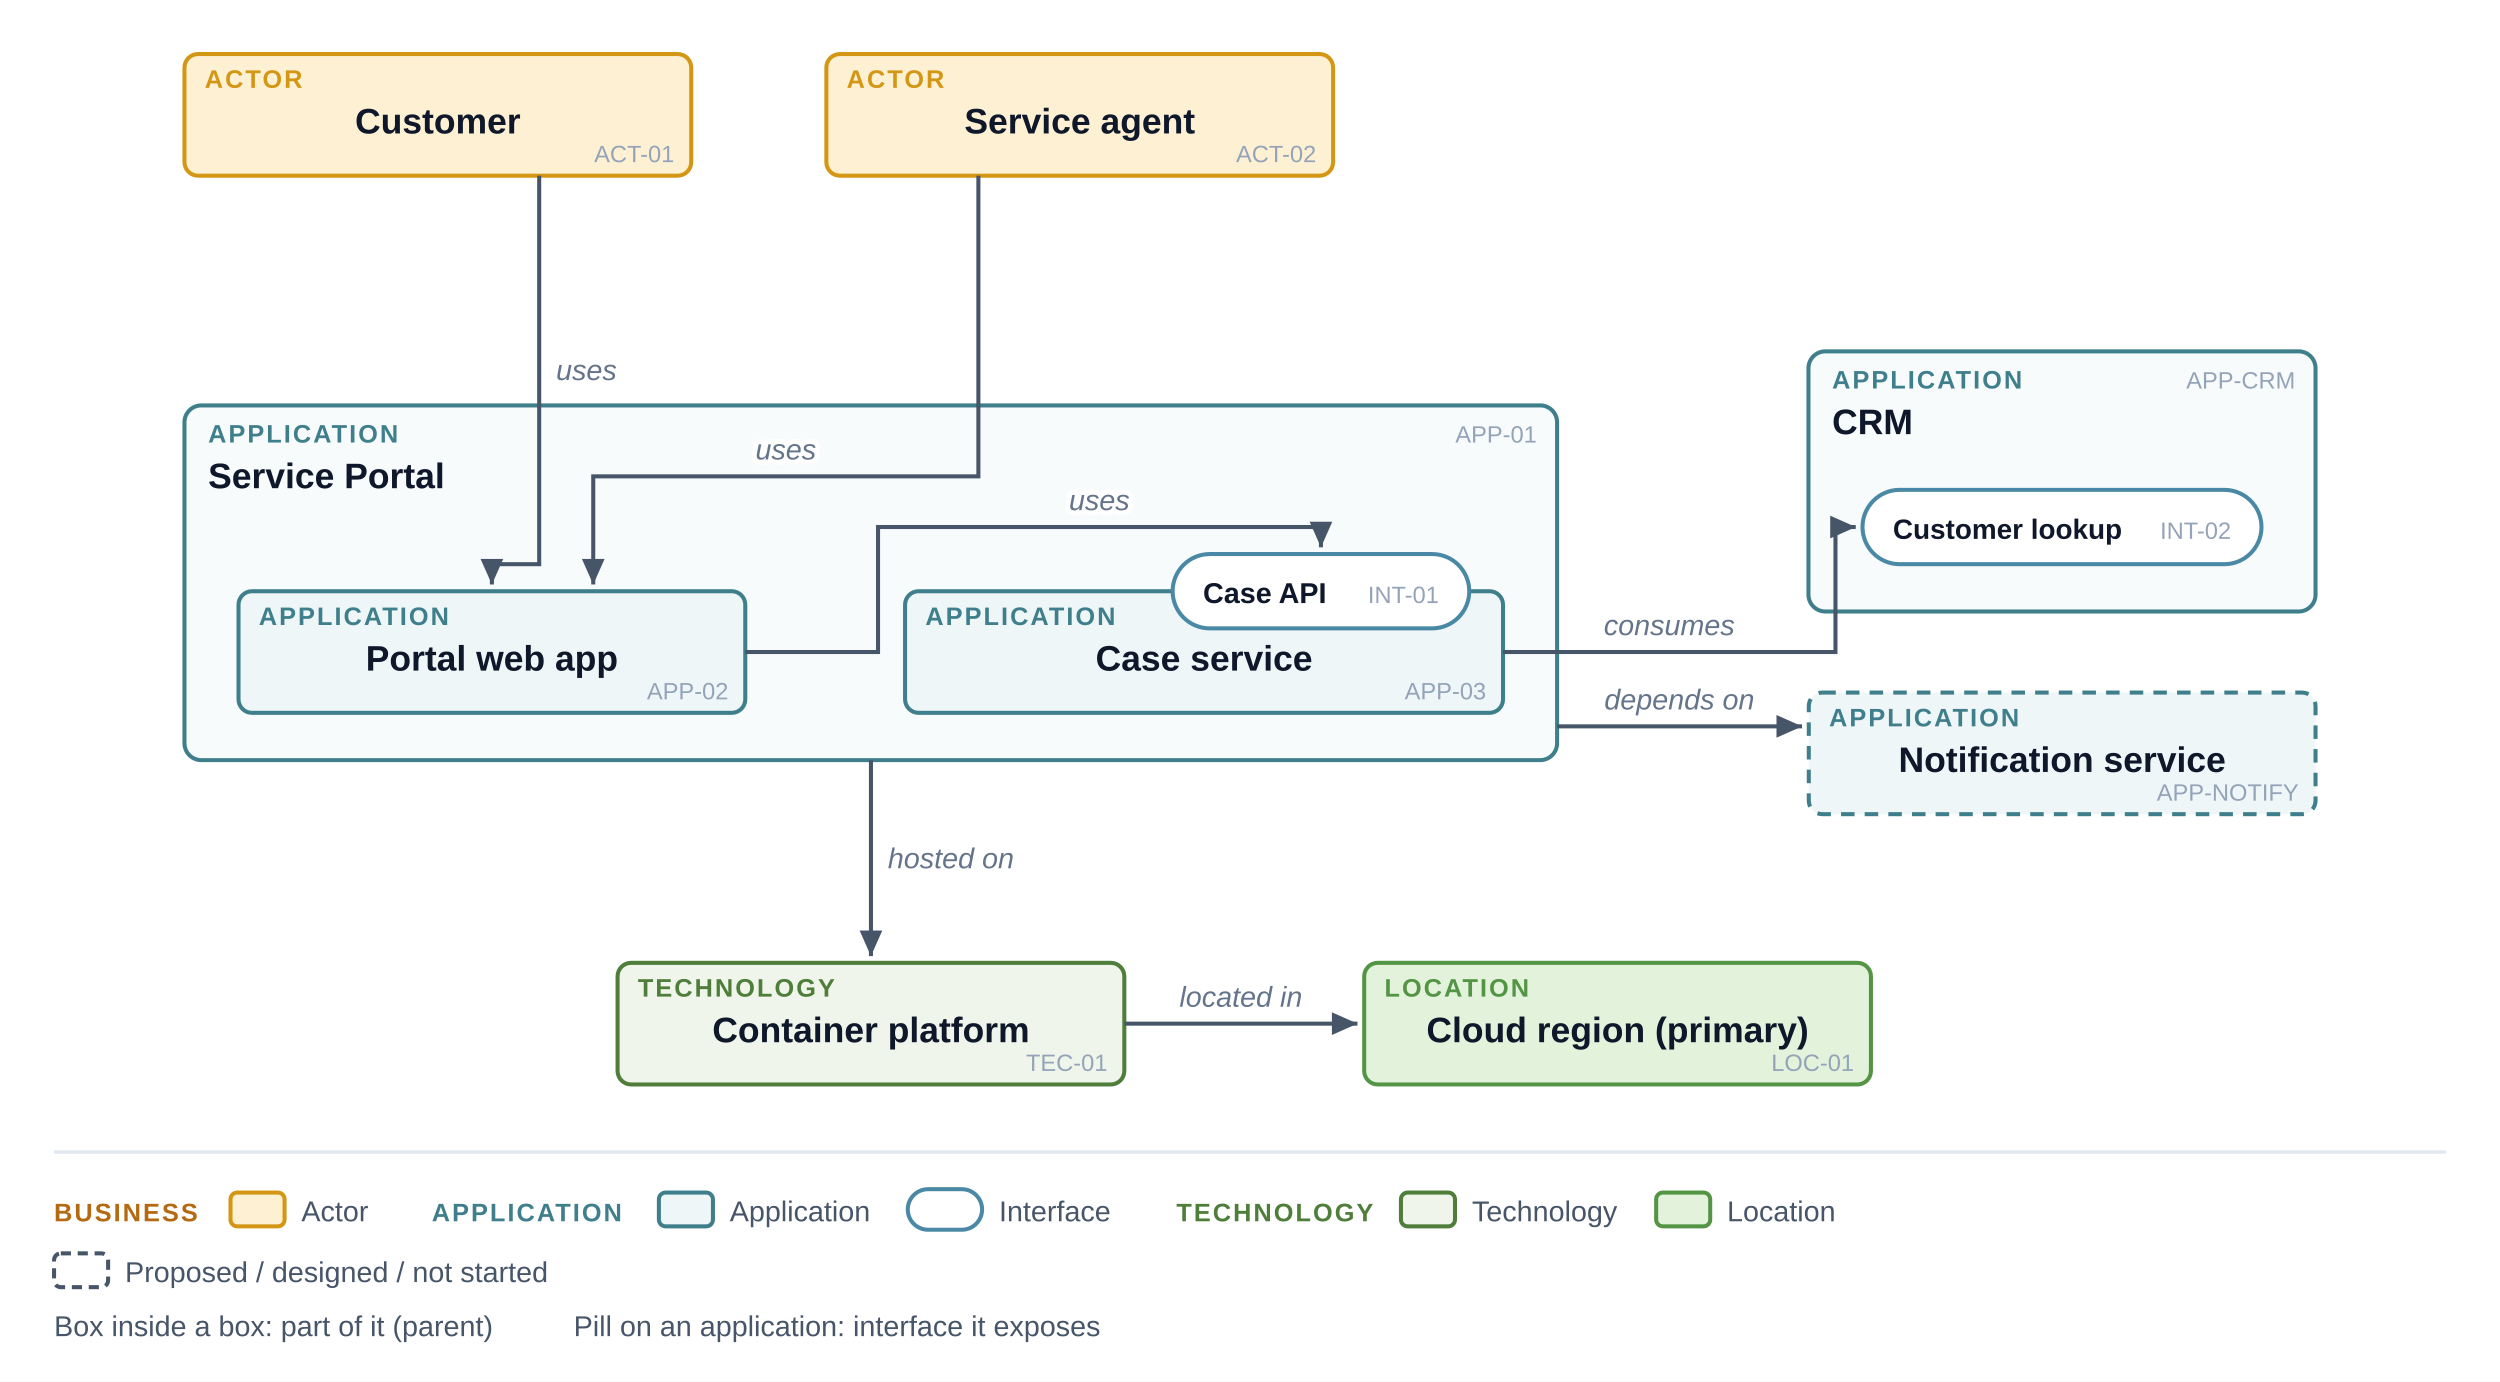
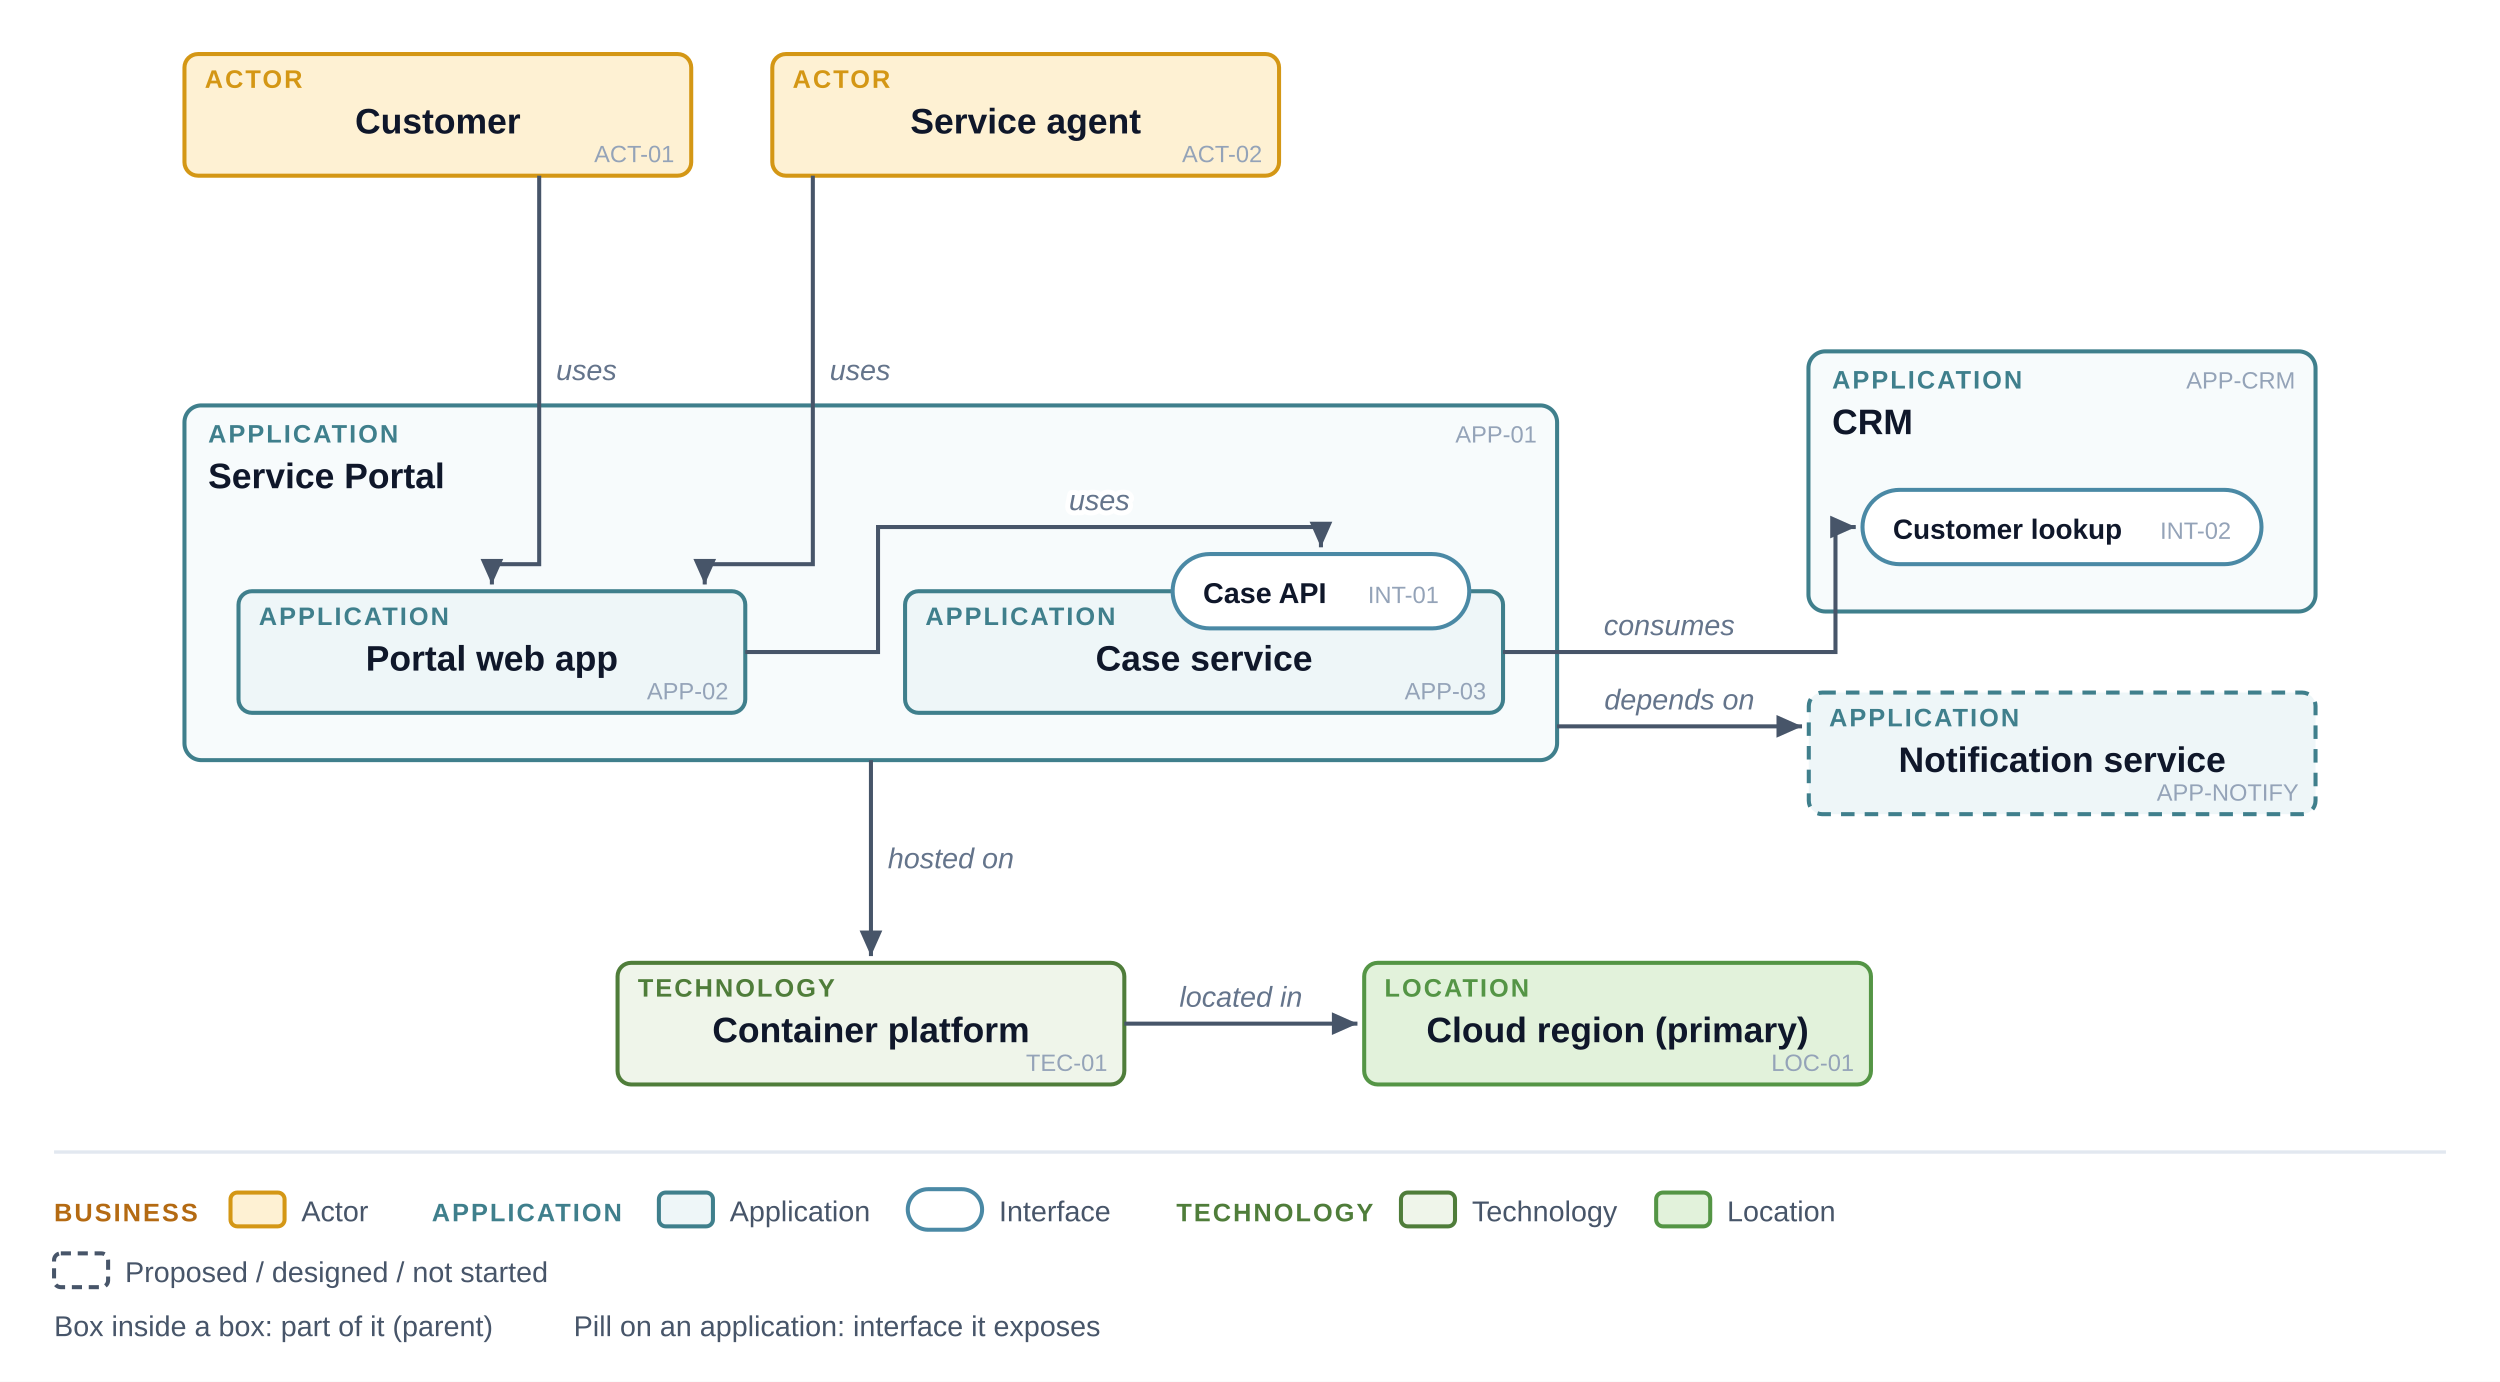
<svg xmlns="http://www.w3.org/2000/svg" viewBox="0 0 740 409" font-family="-apple-system, 'Helvetica Neue', Arial, sans-serif">
  <rect x="0" y="0" width="740" height="409" fill="#ffffff" />
  <defs>
    <marker id="arr-acd" viewBox="0 0 10 10" refX="9" refY="5" markerWidth="7" markerHeight="7" orient="auto-start-reverse">
      <path d="M 0 1 L 9 5 L 0 9 z" fill="#475569" />
    </marker>
  </defs>
  <rect x="54.6" y="120.0" width="406.3" height="105.0" rx="5" fill="#eef6f8" fill-opacity="0.45" stroke="#3f7f8c" stroke-width="1.2" />
  <text x="61.6" y="131.0" font-size="7.5" fill="#3f7f8c" font-weight="700" letter-spacing="0.6">APPLICATION</text>
  <text x="454.9" y="131.0" font-size="7" fill="#94a3b8" text-anchor="end">APP-01</text>
  <text x="61.6" y="144.5" font-size="10.5" fill="#0f172a" font-weight="600">Service Portal</text>
  <rect x="535.3" y="104.0" width="150.1" height="77.0" rx="5" fill="#eef6f8" fill-opacity="0.45" stroke="#3f7f8c" stroke-width="1.2" />
  <text x="542.3" y="115.0" font-size="7.5" fill="#3f7f8c" font-weight="700" letter-spacing="0.6">APPLICATION</text>
  <text x="679.4" y="115.0" font-size="7" fill="#94a3b8" text-anchor="end">APP-CRM</text>
  <text x="542.3" y="128.5" font-size="10.5" fill="#0f172a" font-weight="600">CRM</text>
  <rect x="54.6" y="16.0" width="150.0" height="36.0" rx="4" fill="#fef1d3" stroke="#d49715" stroke-width="1.2" />
  <text x="60.6" y="26.0" font-size="7.5" fill="#d49715" font-weight="700" letter-spacing="0.6">ACTOR</text>
  <text x="129.6" y="39.5" font-size="10.5" fill="#0f172a" text-anchor="middle" font-weight="600">Customer</text>
  <text x="199.6" y="48.0" font-size="7" fill="#94a3b8" text-anchor="end">ACT-01</text>
-   <rect x="244.6" y="16.0" width="150.0" height="36.0" rx="4" fill="#fef1d3" stroke="#d49715" stroke-width="1.2" />
-   <text x="250.6" y="26.0" font-size="7.5" fill="#d49715" font-weight="700" letter-spacing="0.6">ACTOR</text>
-   <text x="319.6" y="39.5" font-size="10.5" fill="#0f172a" text-anchor="middle" font-weight="600">Service agent</text>
-   <text x="389.6" y="48.0" font-size="7" fill="#94a3b8" text-anchor="end">ACT-02</text>
+   <rect x="228.6" y="16.0" width="150.0" height="36.0" rx="4" fill="#fef1d3" stroke="#d49715" stroke-width="1.2" />
+   <text x="234.6" y="26.0" font-size="7.5" fill="#d49715" font-weight="700" letter-spacing="0.6">ACTOR</text>
+   <text x="303.6" y="39.5" font-size="10.5" fill="#0f172a" text-anchor="middle" font-weight="600">Service agent</text>
+   <text x="373.6" y="48.0" font-size="7" fill="#94a3b8" text-anchor="end">ACT-02</text>
  <rect x="70.6" y="175.0" width="150.0" height="36.0" rx="4" fill="#eef6f8" stroke="#3f7f8c" stroke-width="1.2" />
  <text x="76.6" y="185.0" font-size="7.5" fill="#3f7f8c" font-weight="700" letter-spacing="0.6">APPLICATION</text>
  <text x="145.6" y="198.5" font-size="10.5" fill="#0f172a" text-anchor="middle" font-weight="600">Portal web app</text>
  <text x="215.6" y="207.0" font-size="7" fill="#94a3b8" text-anchor="end">APP-02</text>
  <rect x="267.9" y="175.0" width="177.0" height="36.0" rx="4" fill="#eef6f8" stroke="#3f7f8c" stroke-width="1.2" />
  <text x="273.9" y="185.0" font-size="7.5" fill="#3f7f8c" font-weight="700" letter-spacing="0.6">APPLICATION</text>
  <text x="356.4" y="198.5" font-size="10.5" fill="#0f172a" text-anchor="middle" font-weight="600">Case service</text>
  <text x="439.9" y="207.0" font-size="7" fill="#94a3b8" text-anchor="end">APP-03</text>
  <rect x="551.3" y="145.0" width="118.1" height="22.0" rx="11" fill="#ffffff" stroke="#4a89a5" stroke-width="1.2" />
  <text x="560.3" y="159.5" font-size="8.25" fill="#0f172a" font-weight="600">Customer lookup</text>
  <text x="660.4" y="159.5" font-size="7" fill="#94a3b8" text-anchor="end">INT-02</text>
  <rect x="535.4" y="205.0" width="150.0" height="36.0" rx="4" fill="#eef6f8" stroke="#3f7f8c" stroke-width="1.2" stroke-dasharray="4 3" />
  <text x="541.4" y="215.0" font-size="7.5" fill="#3f7f8c" font-weight="700" letter-spacing="0.6">APPLICATION</text>
  <text x="610.4" y="228.5" font-size="10.5" fill="#0f172a" text-anchor="middle" font-weight="600">Notification service</text>
  <text x="680.4" y="237.0" font-size="7" fill="#94a3b8" text-anchor="end">APP-NOTIFY</text>
  <rect x="182.8" y="285.0" width="150.0" height="36.0" rx="4" fill="#eff5ea" stroke="#4f7d3a" stroke-width="1.2" />
  <text x="188.8" y="295.0" font-size="7.5" fill="#4f7d3a" font-weight="700" letter-spacing="0.6">TECHNOLOGY</text>
  <text x="257.8" y="308.5" font-size="10.5" fill="#0f172a" text-anchor="middle" font-weight="600">Container platform</text>
  <text x="327.8" y="317.0" font-size="7" fill="#94a3b8" text-anchor="end">TEC-01</text>
  <rect x="403.8" y="285.0" width="150.0" height="36.0" rx="4" fill="#e2f2db" stroke="#549545" stroke-width="1.2" />
  <text x="409.8" y="295.0" font-size="7.5" fill="#549545" font-weight="700" letter-spacing="0.6">LOCATION</text>
  <text x="478.8" y="308.5" font-size="10.5" fill="#0f172a" text-anchor="middle" font-weight="600">Cloud region (primary)</text>
  <text x="548.8" y="317.0" font-size="7" fill="#94a3b8" text-anchor="end">LOC-01</text>
  <rect x="347.1" y="164.0" width="87.8" height="22.0" rx="11" fill="#ffffff" stroke="#4a89a5" stroke-width="1.2" />
  <text x="356.1" y="178.5" font-size="8.5" fill="#0f172a" font-weight="600">Case API</text>
  <text x="425.9" y="178.5" font-size="7" fill="#94a3b8" text-anchor="end">INT-01</text>
  <polyline points="159.6,52.0 159.6,167.0 145.6,167.0 145.6,173.0" fill="none" stroke="#475569" stroke-width="1.2" marker-end="url(#arr-acd)" />
  <text x="164.6" y="112.5" font-size="8.5" fill="#64748b" font-style="italic" stroke="#ffffff" stroke-width="3" stroke-linejoin="round" paint-order="stroke">uses</text>
-   <polyline points="289.6,52.0 289.6,141.0 175.6,141.0 175.6,173.0" fill="none" stroke="#475569" stroke-width="1.2" marker-end="url(#arr-acd)" />
-   <text x="232.6" y="136.0" font-size="8.5" fill="#64748b" text-anchor="middle" font-style="italic" stroke="#ffffff" stroke-width="3" stroke-linejoin="round" paint-order="stroke">uses</text>
+   <polyline points="240.6,52.0 240.6,167.0 208.6,167.0 208.6,173.0" fill="none" stroke="#475569" stroke-width="1.2" marker-end="url(#arr-acd)" />
+   <text x="245.6" y="112.5" font-size="8.5" fill="#64748b" font-style="italic" stroke="#ffffff" stroke-width="3" stroke-linejoin="round" paint-order="stroke">uses</text>
  <polyline points="220.6,193.0 259.9,193.0 259.9,156.0 391.0,156.0 391.0,162.0" fill="none" stroke="#475569" stroke-width="1.2" marker-end="url(#arr-acd)" />
  <text x="325.4" y="151.0" font-size="8.5" fill="#64748b" text-anchor="middle" font-style="italic" stroke="#ffffff" stroke-width="3" stroke-linejoin="round" paint-order="stroke">uses</text>
  <polyline points="444.9,193.0 543.3,193.0 543.3,156.0 549.3,156.0" fill="none" stroke="#475569" stroke-width="1.2" marker-end="url(#arr-acd)" />
  <text x="494.1" y="188.0" font-size="8.5" fill="#64748b" text-anchor="middle" font-style="italic" stroke="#ffffff" stroke-width="3" stroke-linejoin="round" paint-order="stroke">consumes</text>
  <polyline points="460.9,215.0 533.4,215.0" fill="none" stroke="#475569" stroke-width="1.2" marker-end="url(#arr-acd)" />
  <text x="497.1" y="210.0" font-size="8.5" fill="#64748b" text-anchor="middle" font-style="italic" stroke="#ffffff" stroke-width="3" stroke-linejoin="round" paint-order="stroke">depends on</text>
  <polyline points="257.8,225.0 257.8,283.0" fill="none" stroke="#475569" stroke-width="1.2" marker-end="url(#arr-acd)" />
  <text x="262.8" y="257.0" font-size="8.5" fill="#64748b" font-style="italic" stroke="#ffffff" stroke-width="3" stroke-linejoin="round" paint-order="stroke">hosted on</text>
  <polyline points="332.8,303.0 401.8,303.0" fill="none" stroke="#475569" stroke-width="1.2" marker-end="url(#arr-acd)" />
  <text x="367.3" y="298.0" font-size="8.5" fill="#64748b" text-anchor="middle" font-style="italic" stroke="#ffffff" stroke-width="3" stroke-linejoin="round" paint-order="stroke">located in</text>
  <line x1="16" y1="341.0" x2="724" y2="341.0" stroke="#e2e8f0" stroke-width="1" />
  <text x="16.0" y="361.5" font-size="7.5" fill="#b46a12" font-weight="700" letter-spacing="0.6">BUSINESS</text>
  <rect x="68.232" y="353.0" width="16" height="10" rx="2" fill="#fef1d3" stroke="#d49715" stroke-width="1.2" />
  <text x="89.2" y="361.5" font-size="8.5" fill="#475569">Actor</text>
  <text x="127.8" y="361.5" font-size="7.5" fill="#3f7f8c" font-weight="700" letter-spacing="0.6">APPLICATION</text>
  <rect x="195.031" y="353.0" width="16" height="10" rx="2" fill="#eef6f8" stroke="#3f7f8c" stroke-width="1.2" />
  <text x="216.0" y="361.5" font-size="8.5" fill="#475569">Application</text>
  <rect x="268.701" y="352.0" width="22" height="12" rx="6" fill="#ffffff" stroke="#4a89a5" stroke-width="1.2" />
  <text x="295.7" y="361.5" font-size="8.5" fill="#475569">Interface</text>
  <text x="348.2" y="361.5" font-size="7.5" fill="#4f7d3a" font-weight="700" letter-spacing="0.6">TECHNOLOGY</text>
  <rect x="414.681" y="353.0" width="16" height="10" rx="2" fill="#eff5ea" stroke="#4f7d3a" stroke-width="1.2" />
  <text x="435.7" y="361.5" font-size="8.5" fill="#475569">Technology</text>
  <rect x="490.221" y="353.0" width="16" height="10" rx="2" fill="#e2f2db" stroke="#549545" stroke-width="1.2" />
  <text x="511.2" y="361.5" font-size="8.5" fill="#475569">Location</text>
  <rect x="16" y="371.0" width="16" height="10" rx="2" fill="#ffffff" stroke="#475569" stroke-width="1.2" stroke-dasharray="3 2" />
  <text x="37.0" y="379.5" font-size="8.5" fill="#475569">Proposed / designed / not started</text>
  <text x="16.0" y="395.5" font-size="8.5" fill="#475569">Box inside a box: part of it (parent)</text>
  <text x="169.8" y="395.5" font-size="8.5" fill="#475569">Pill on an application: interface it exposes</text>
</svg>
